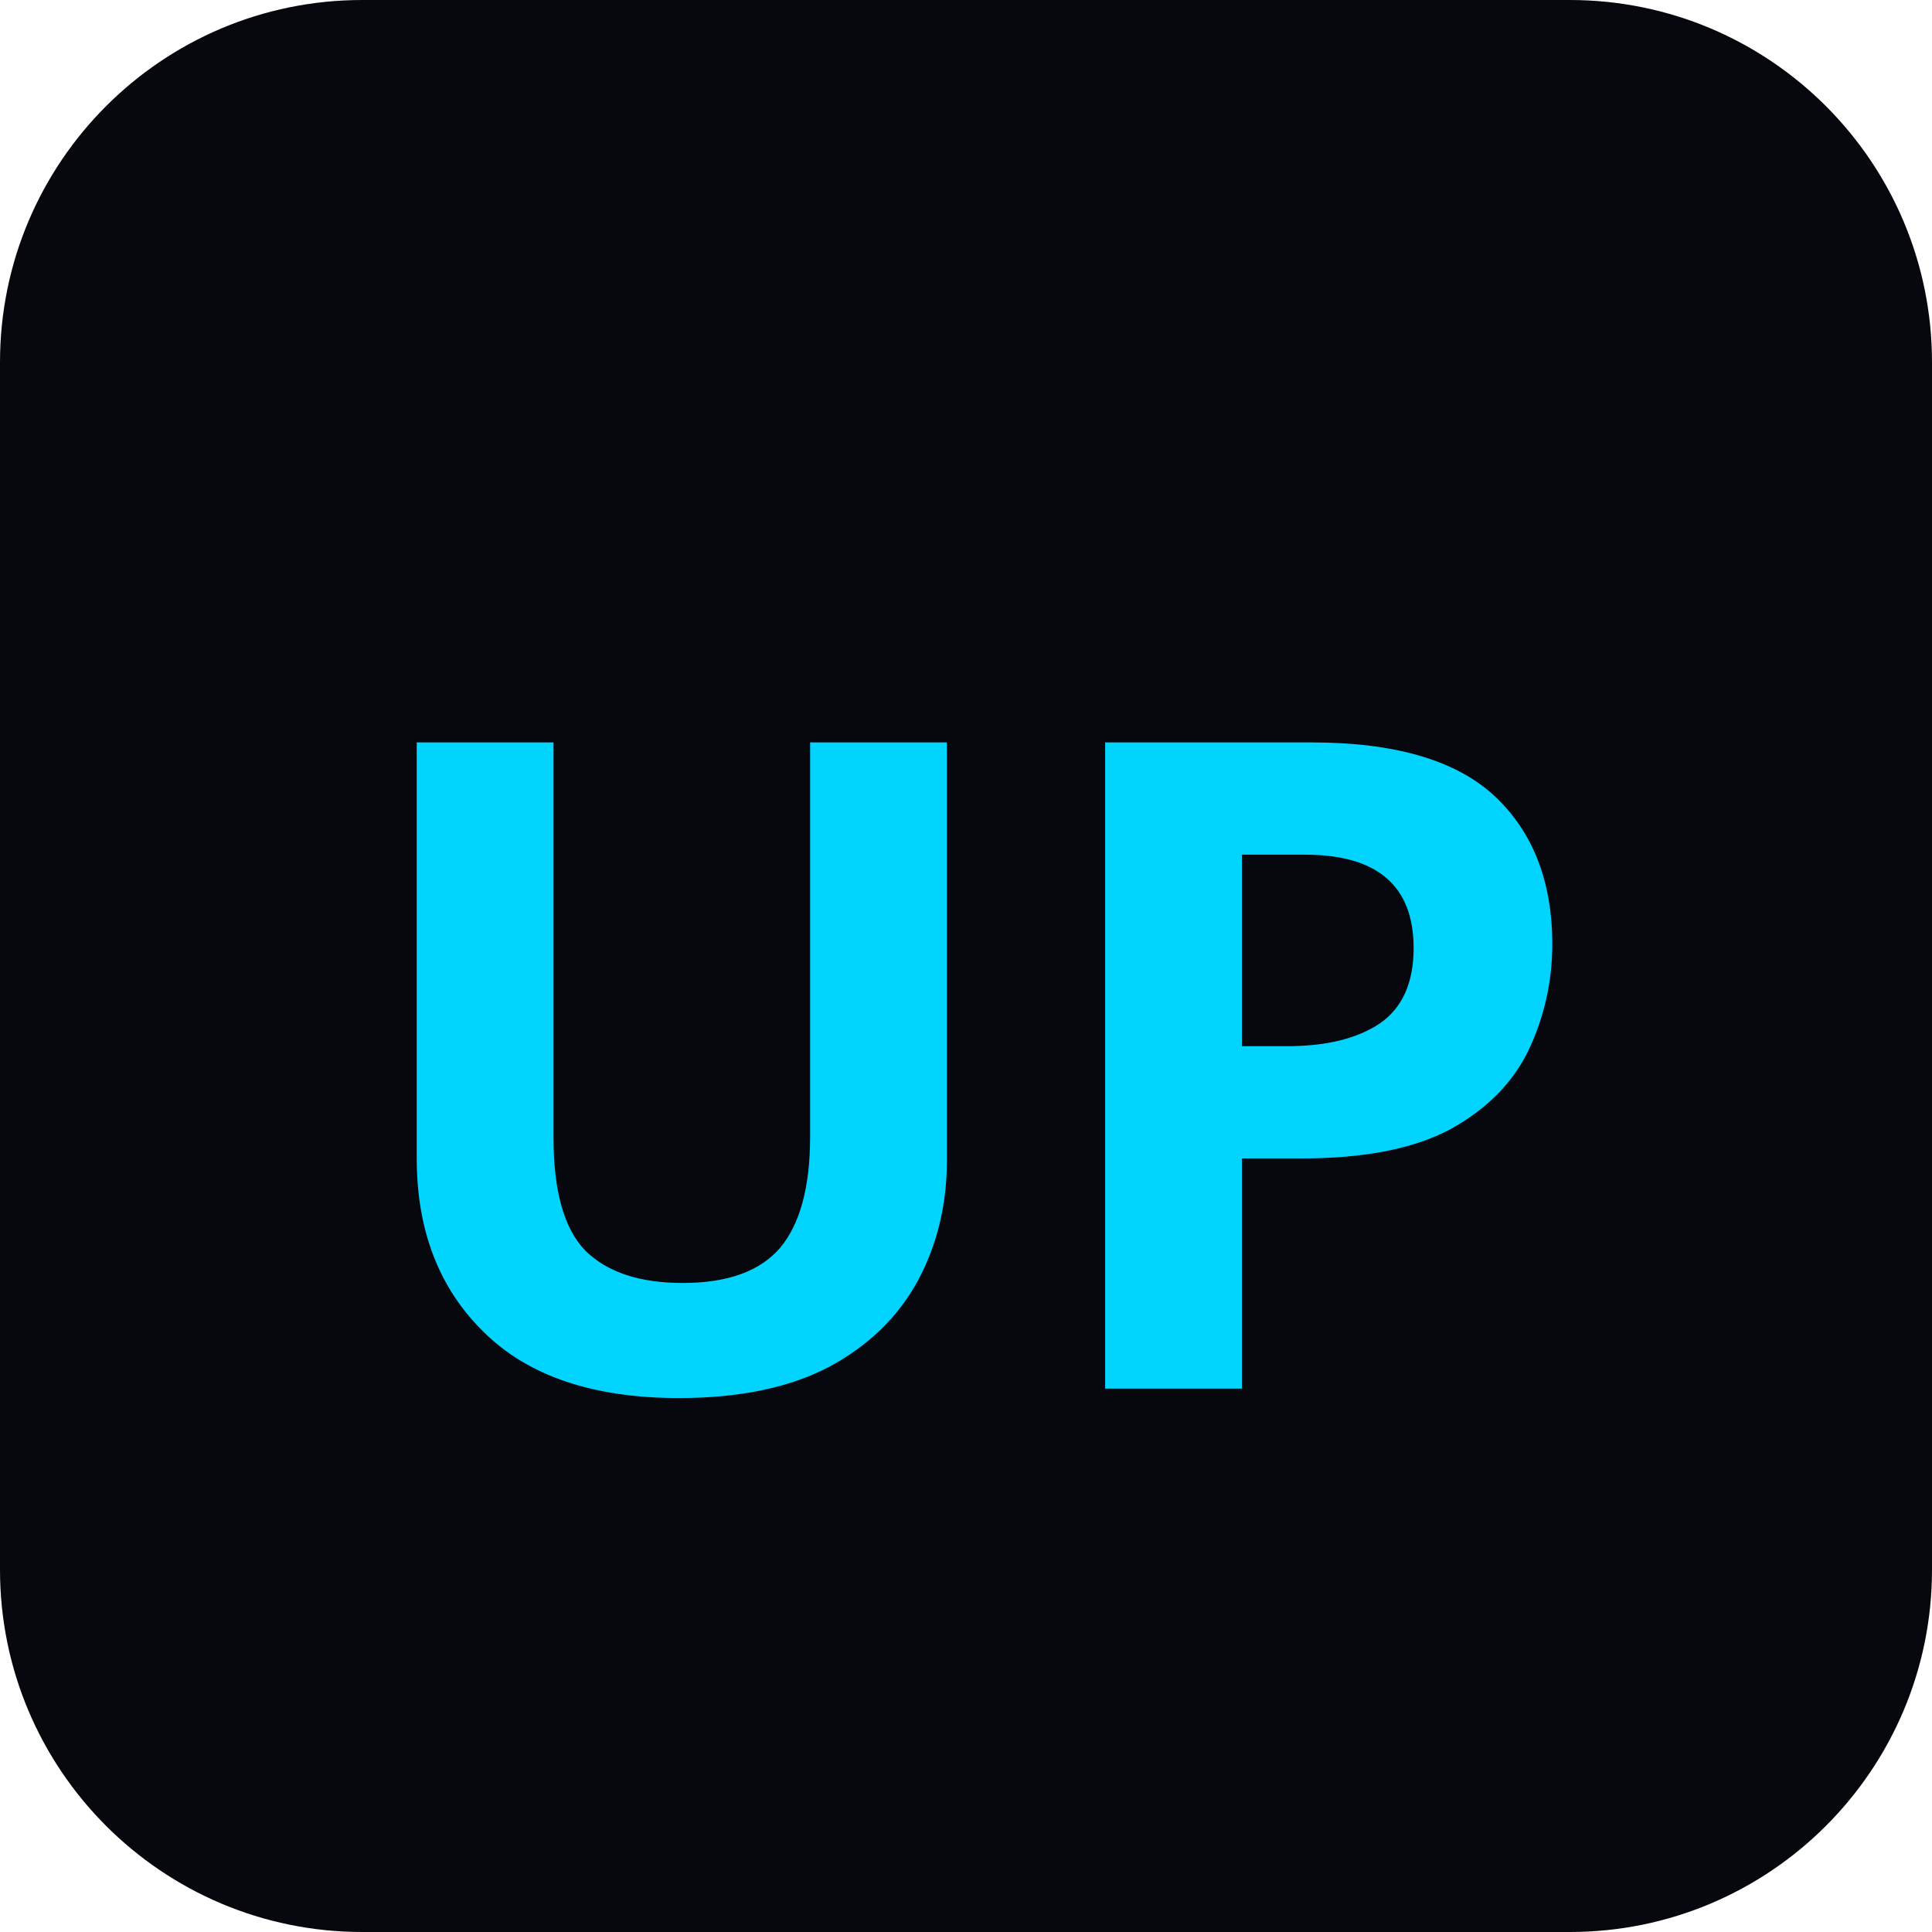
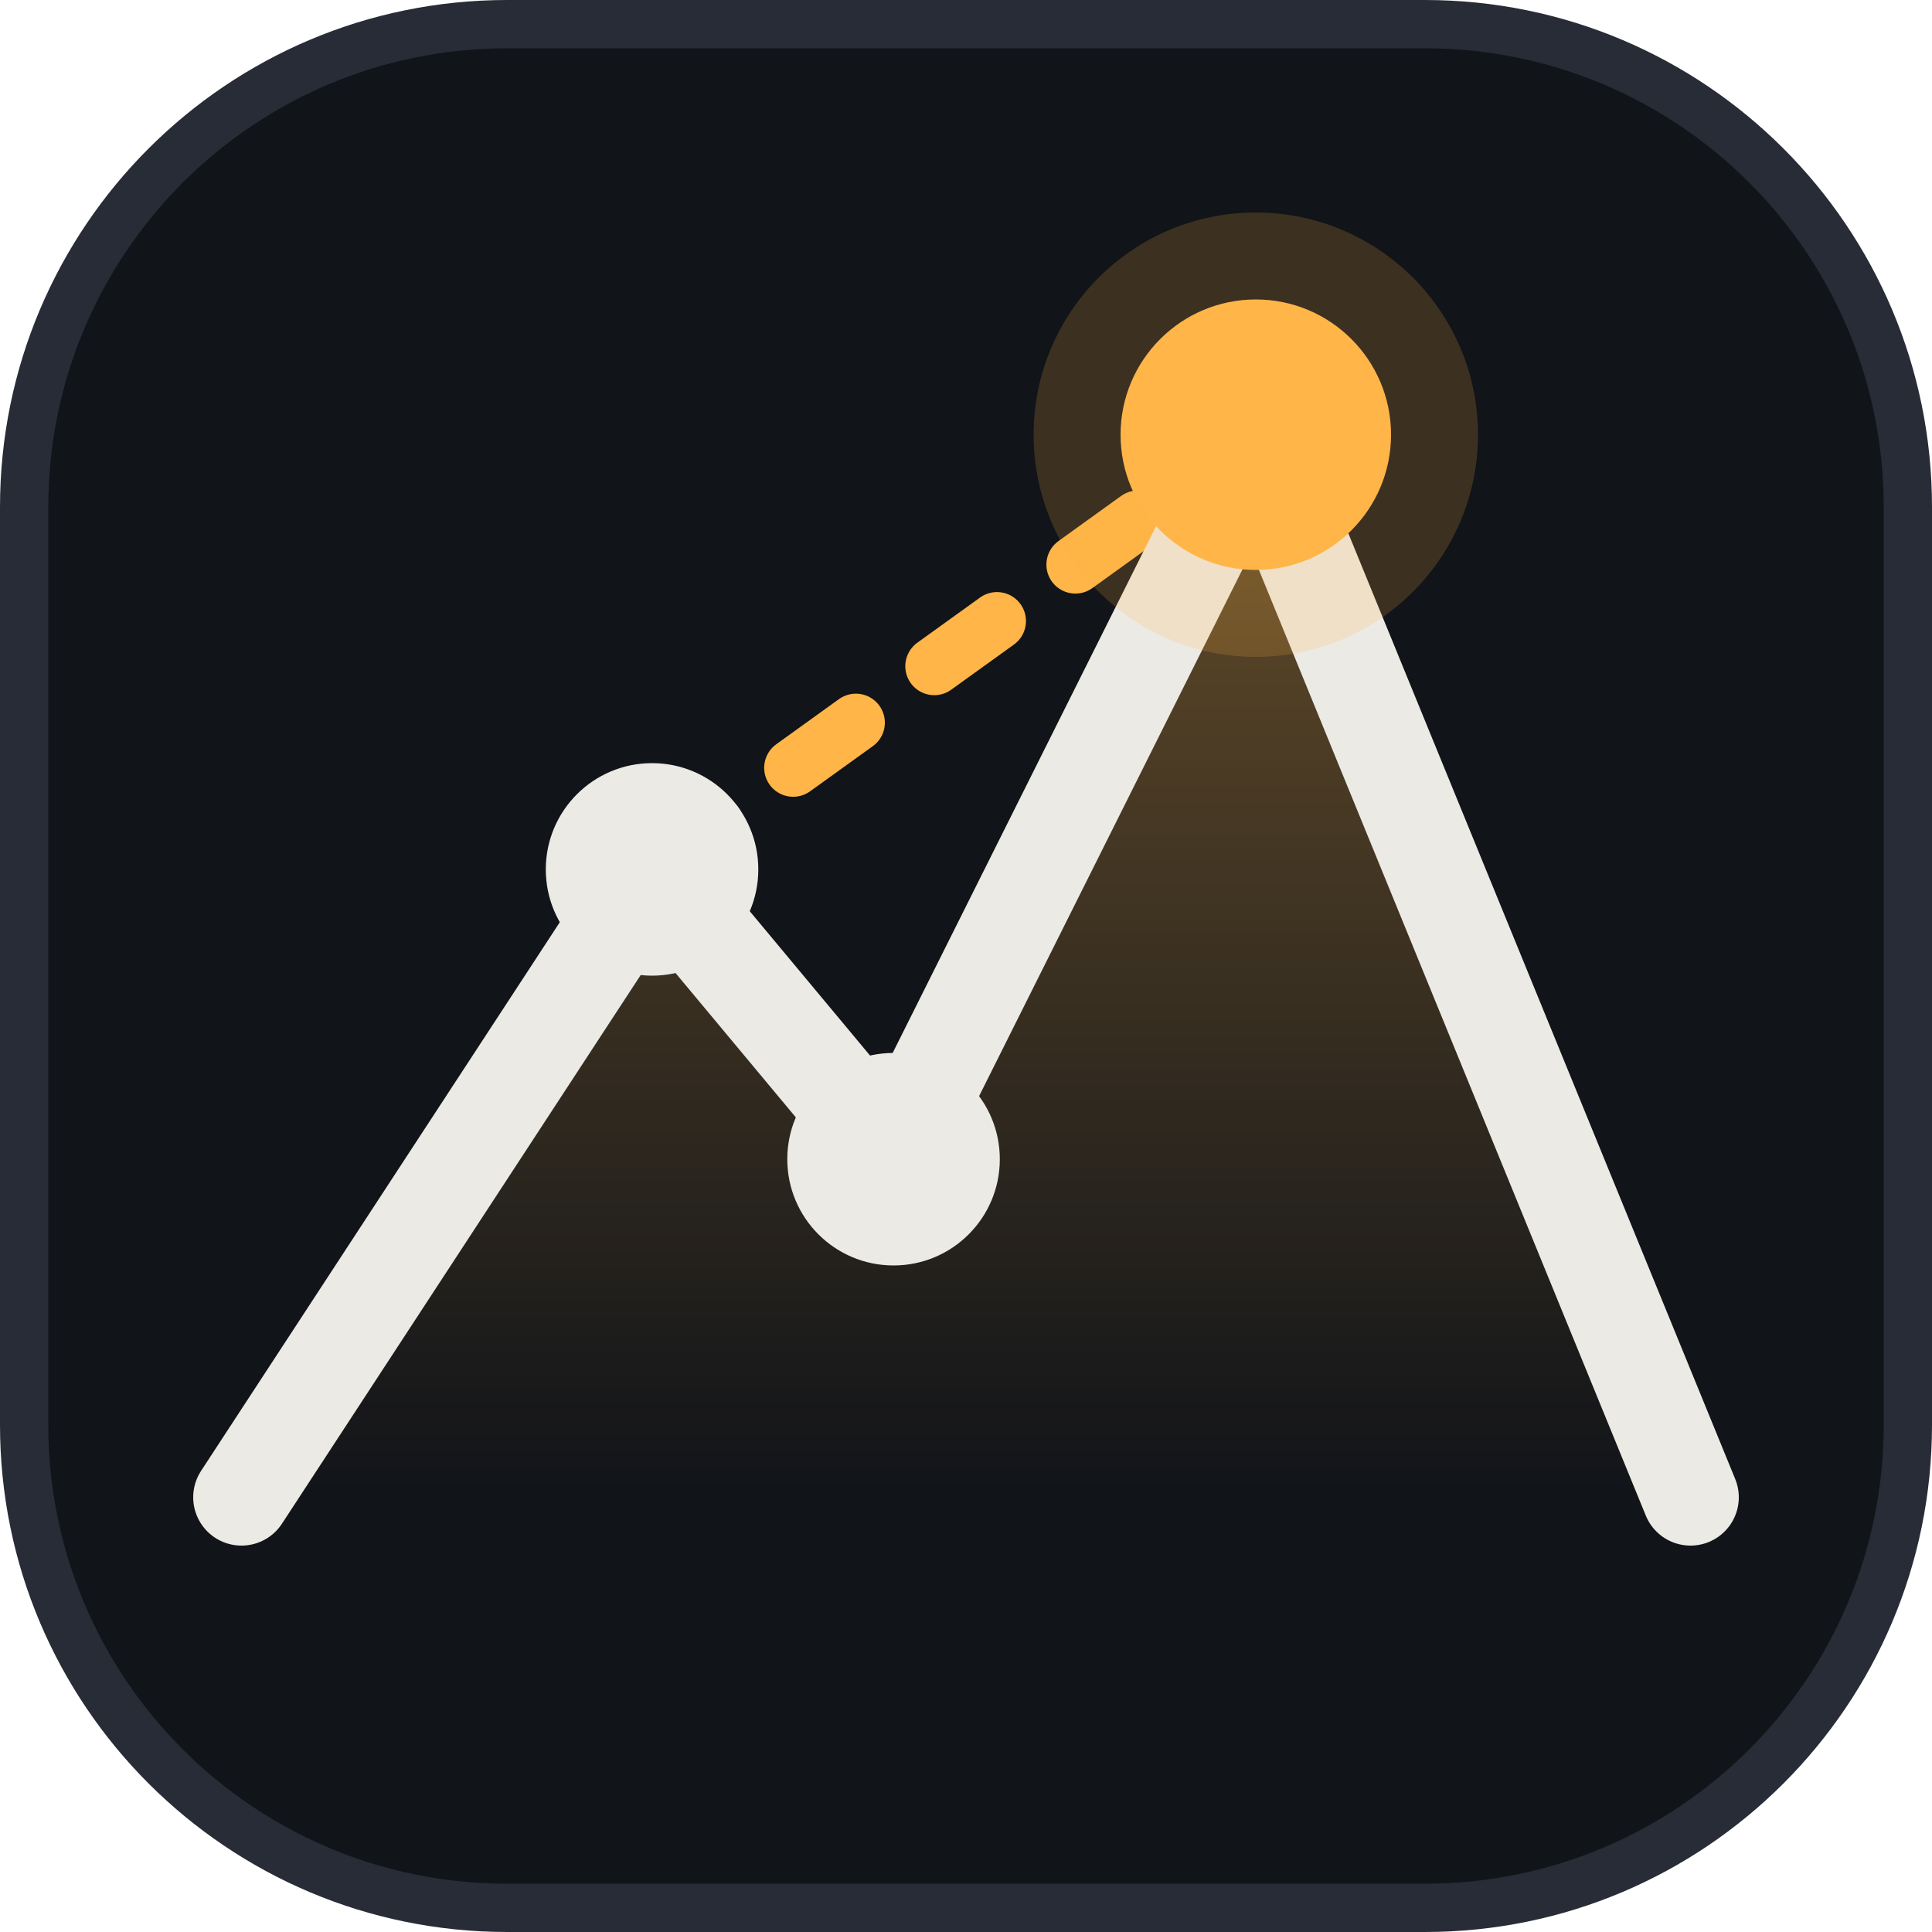
- <svg xmlns="http://www.w3.org/2000/svg" viewBox="0 0 32 32">
-   <rect width="32" height="32" rx="6" fill="#06080d" />
-   <text x="16" y="23" font-family="Arial Black, sans-serif" font-size="15" font-weight="900" text-anchor="middle" fill="#00d4ff">UP</text>
+ <svg xmlns="http://www.w3.org/2000/svg" viewBox="0 0 40 40">
+   <defs>
+     <linearGradient id="g" x1="0" y1="0" x2="0" y2="1">
+       <stop offset="0" stop-color="#ffb547" stop-opacity=".35" />
+       <stop offset="1" stop-color="#ffb547" stop-opacity="0" />
+     </linearGradient>
+   </defs>
+   <rect x=".5" y=".5" width="39" height="39" rx="10" fill="#111419" stroke="#272c36" />
+   <path d="M5 31 L13.5 18 L18.5 24 L26 9 L35 31 Z" fill="url(#g)" />
+   <path d="M13.5 18 L26 9" stroke="#ffb547" stroke-width="1.2" stroke-dasharray="1.6 2" stroke-linecap="round" fill="none" />
+   <path d="M5 31 L13.5 18 L18.5 24 L26 9 L35 31" stroke="#eceae4" stroke-width="2" stroke-linejoin="round" stroke-linecap="round" fill="none" />
+   <circle cx="13.5" cy="18" r="2.2" fill="#eceae4" />
+   <circle cx="18.5" cy="24" r="2.2" fill="#eceae4" />
+   <circle cx="26" cy="9" r="4.6" fill="#ffb547" fill-opacity=".18" />
+   <circle cx="26" cy="9" r="2.8" fill="#ffb547" />
</svg>
